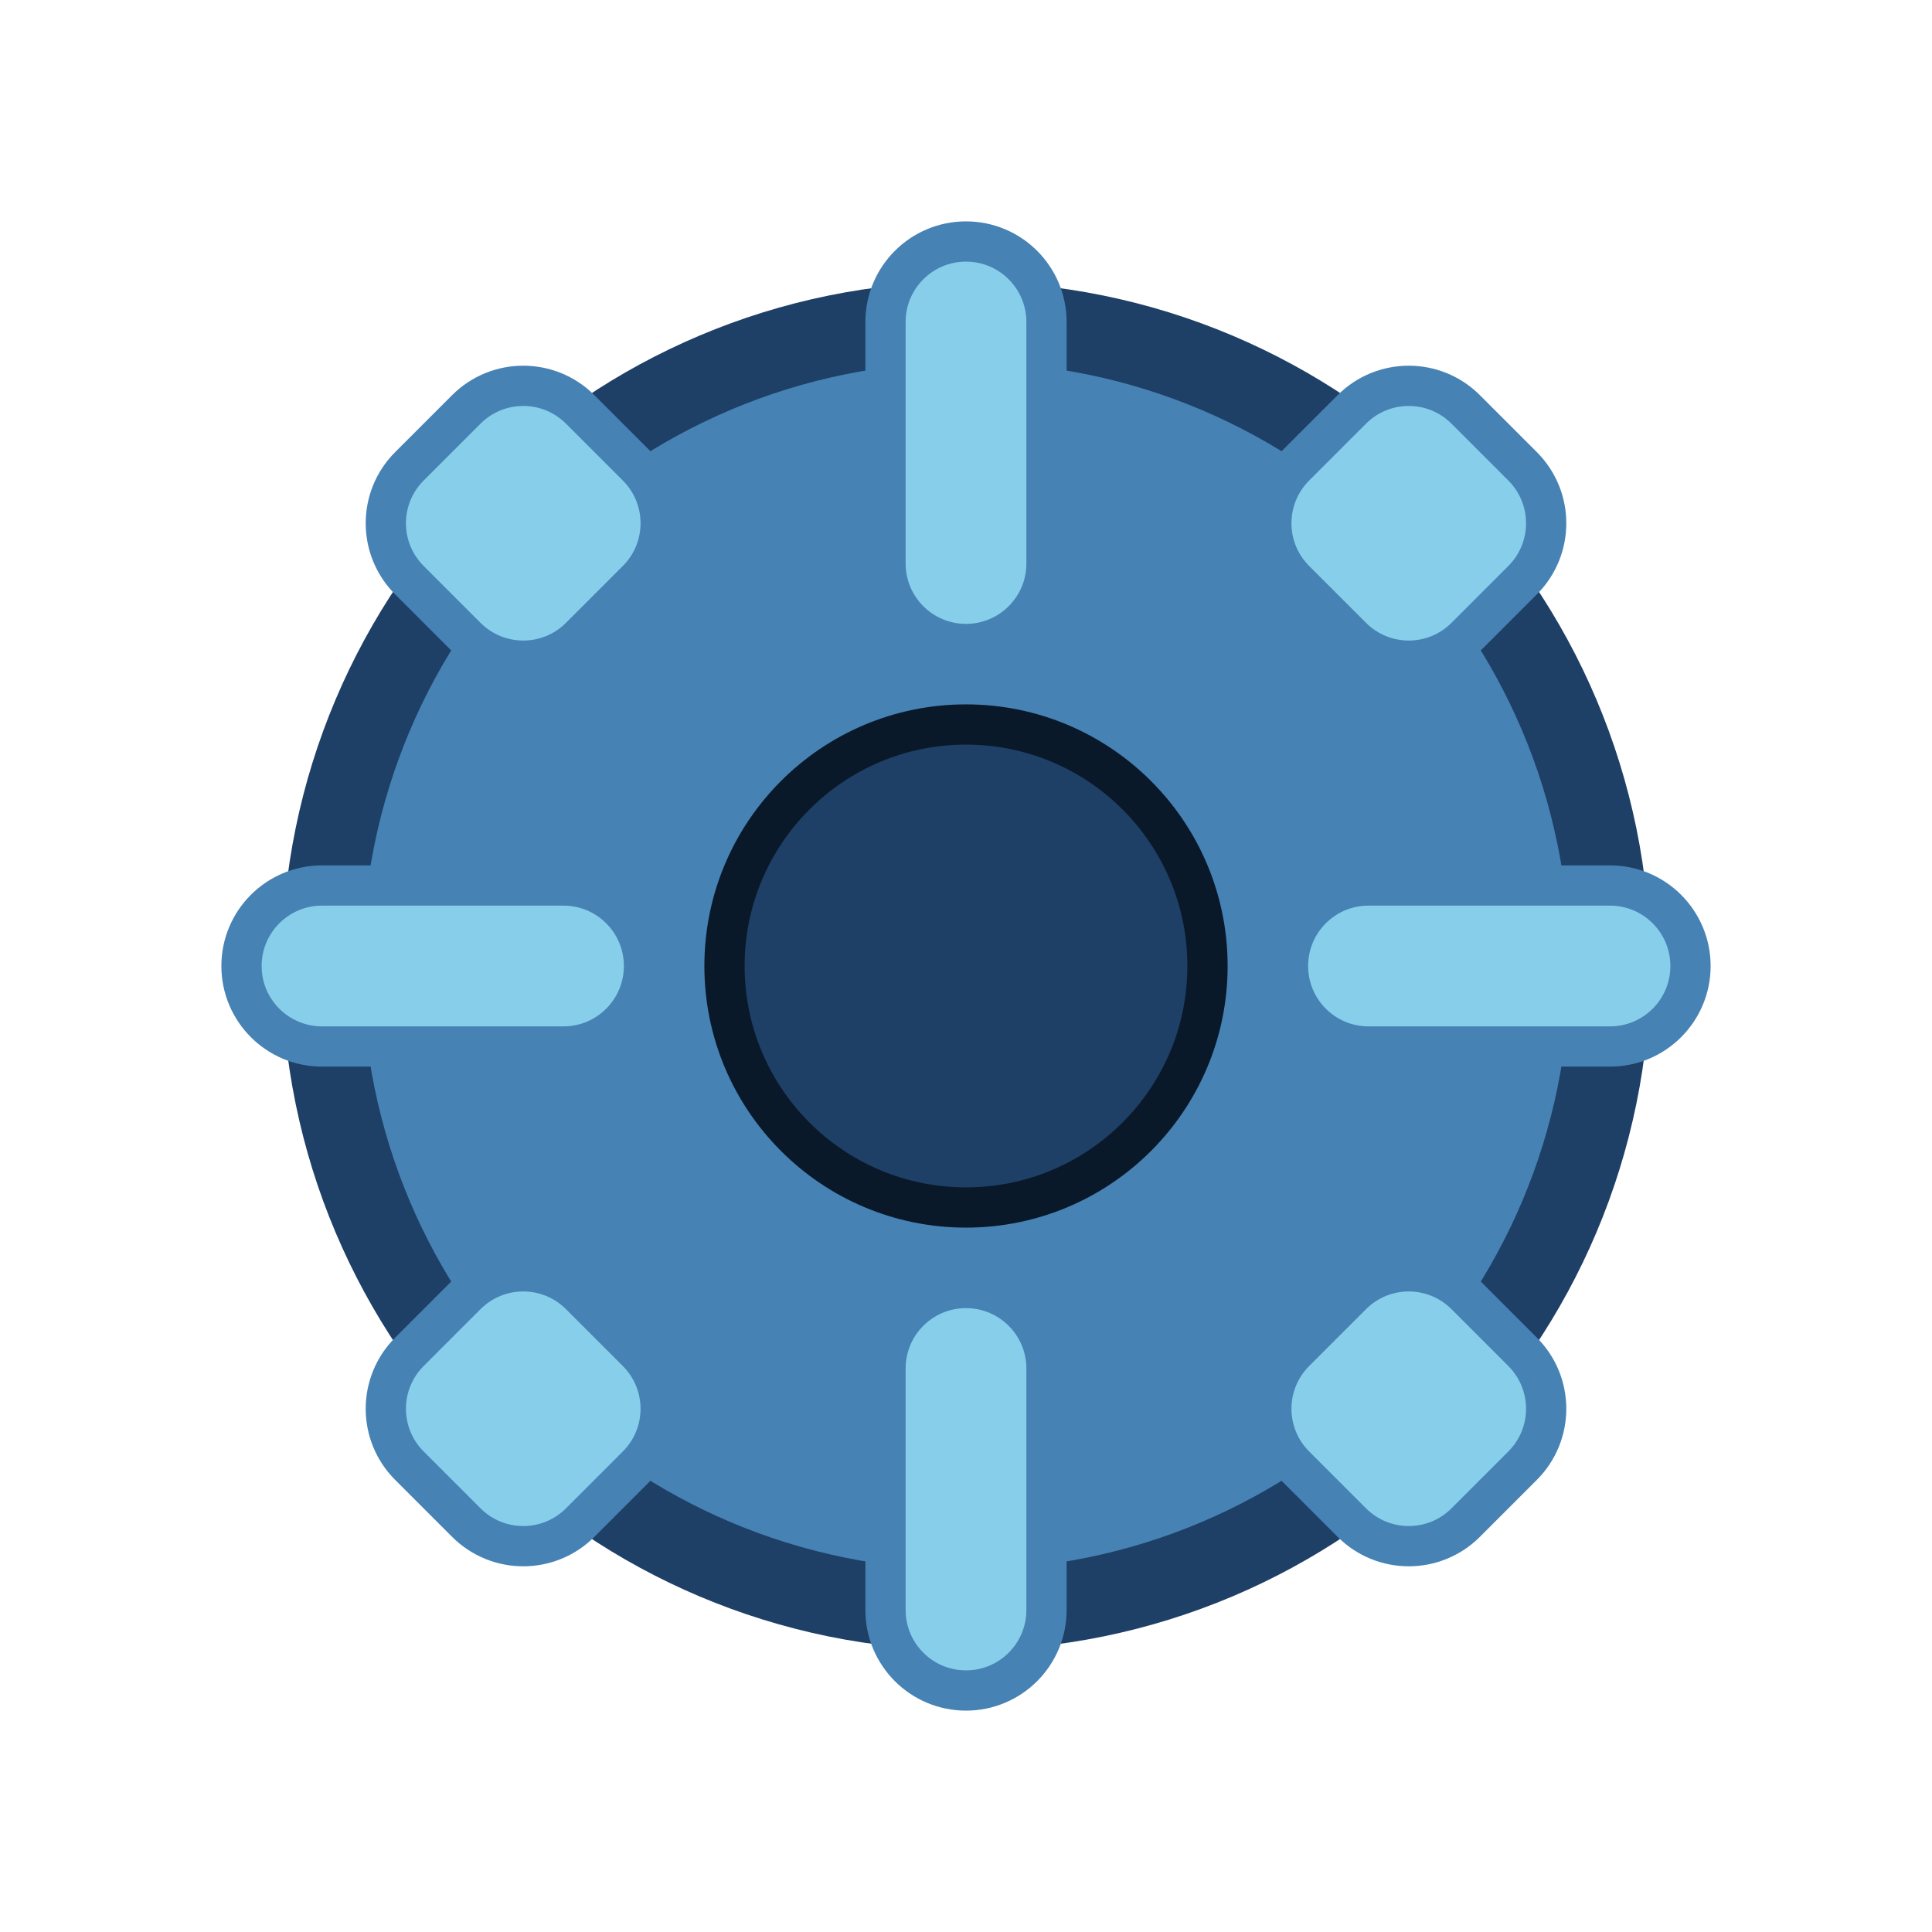
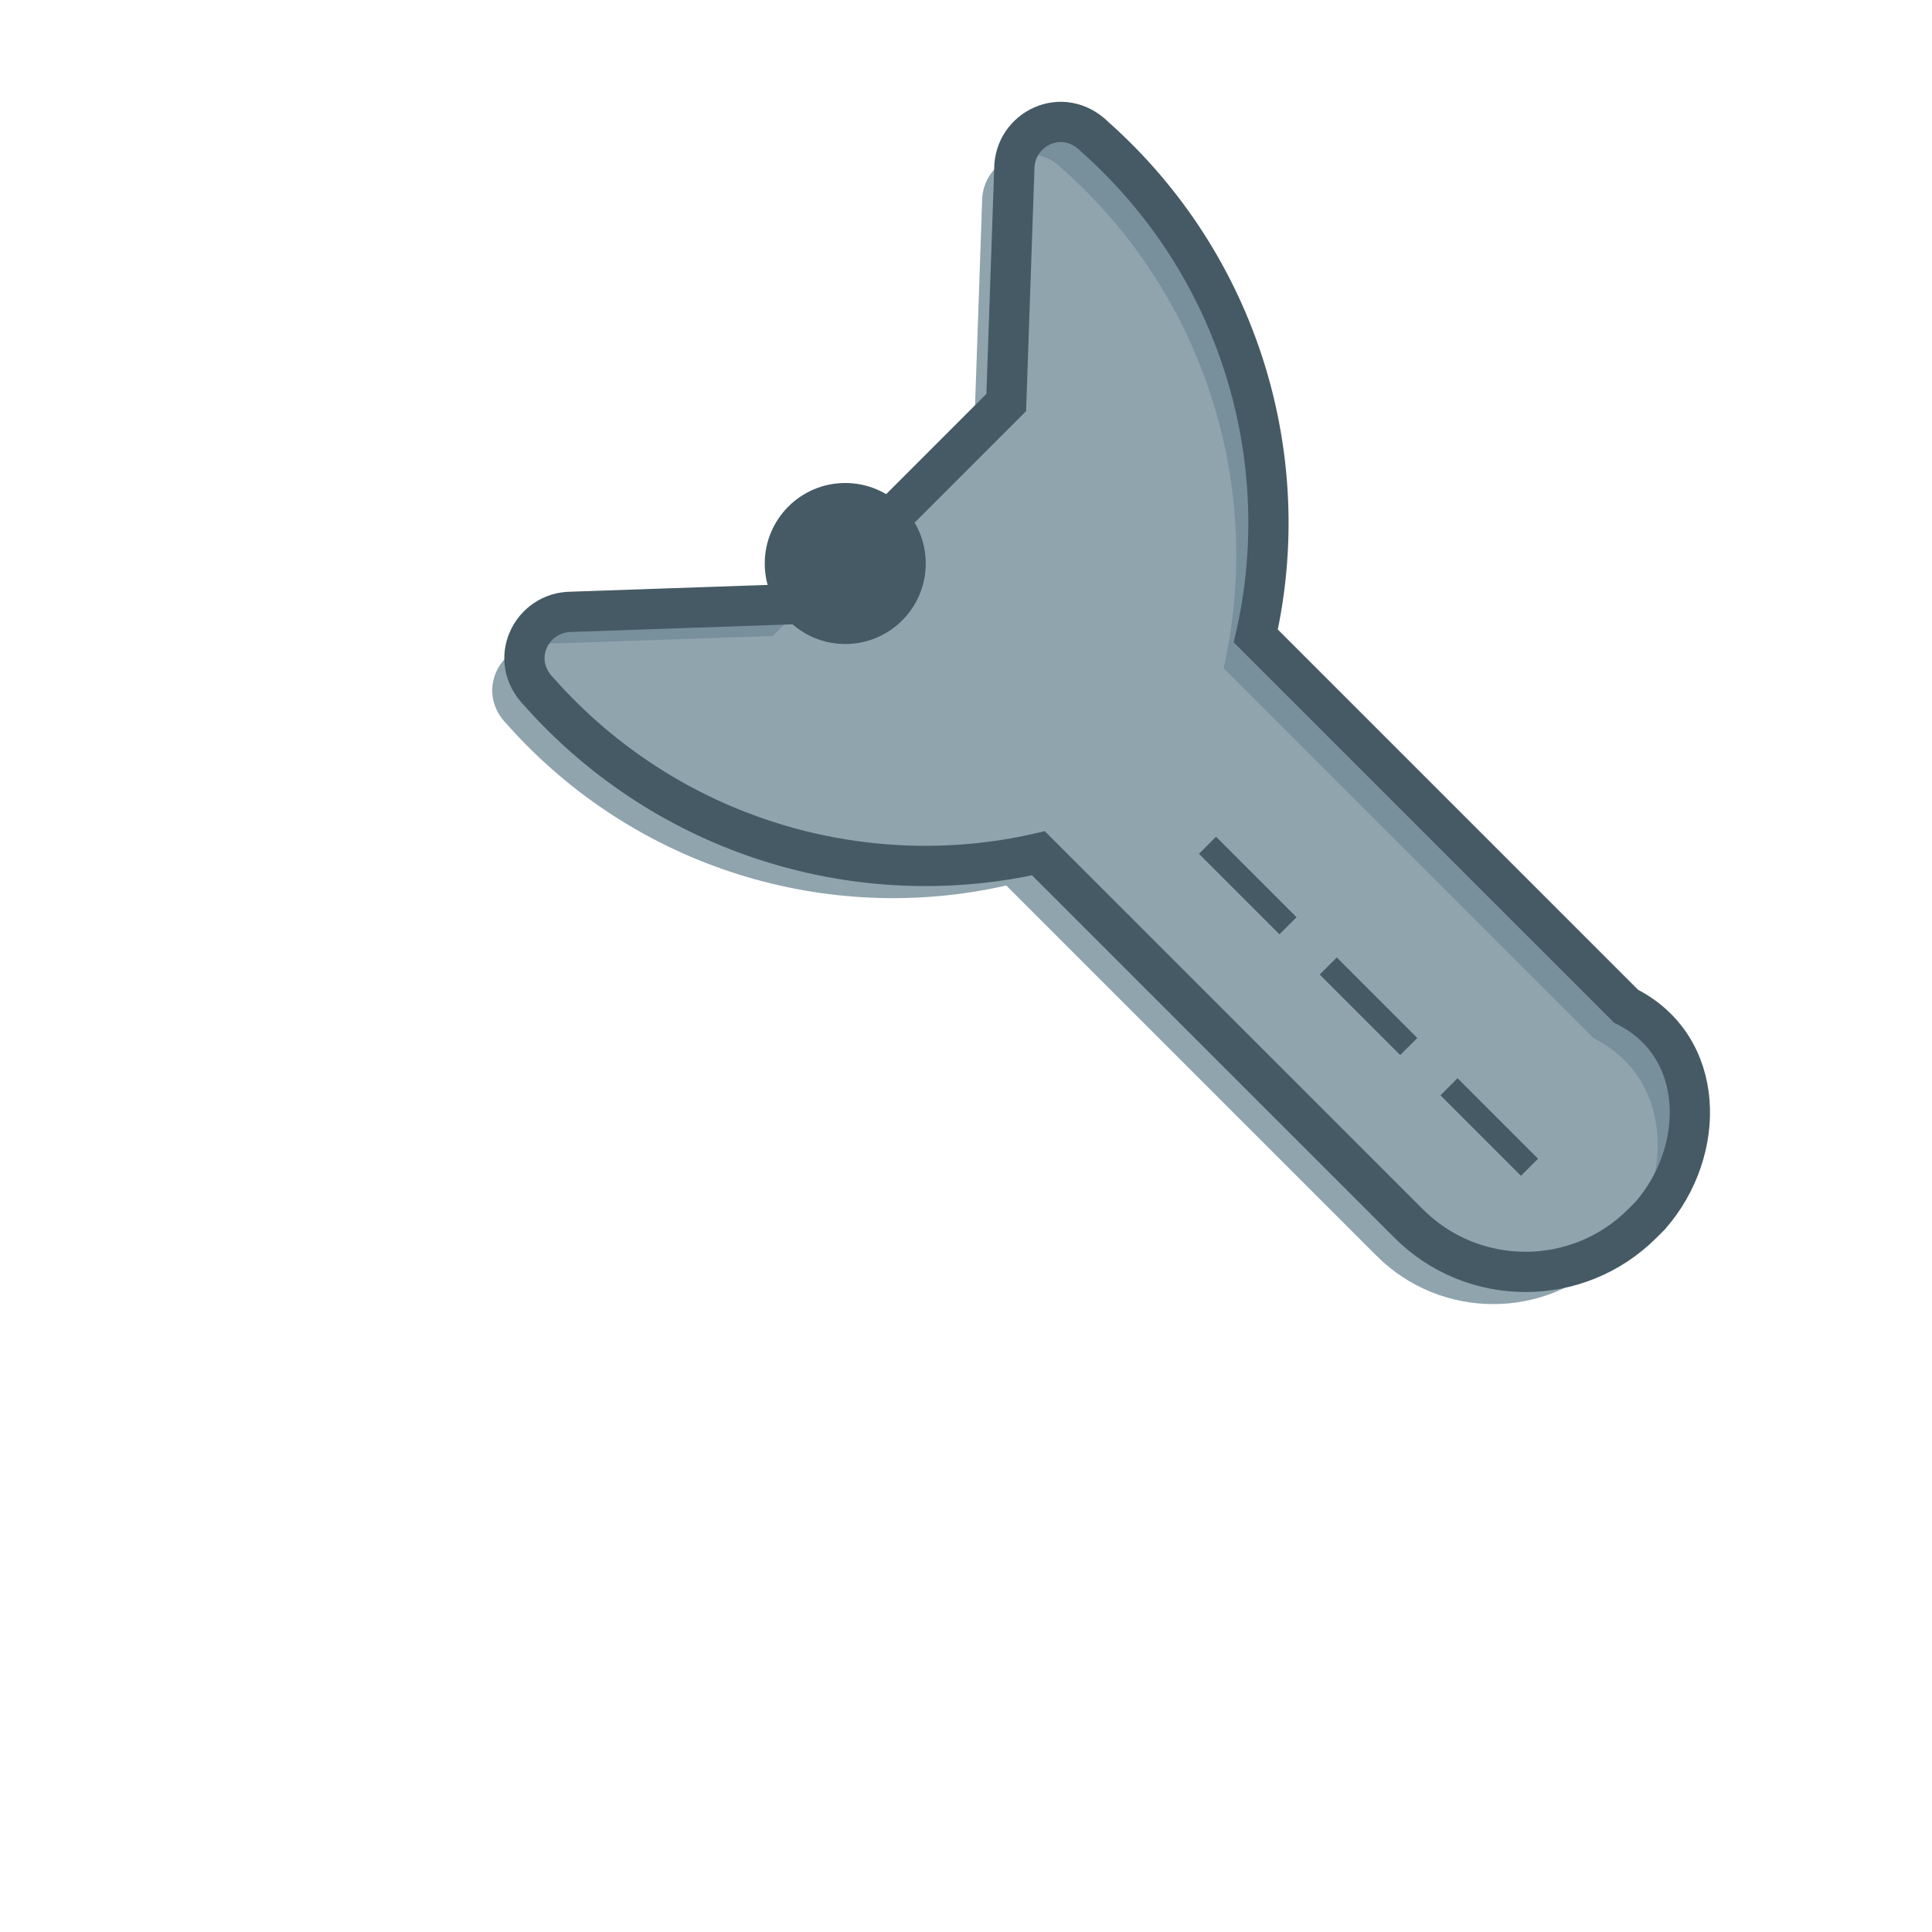
- <svg xmlns="http://www.w3.org/2000/svg" viewBox="0 0 24 24" width="24" height="24">
-   <circle cx="12" cy="12" r="8" fill="#4682B4" stroke="#1E3F66" stroke-width="1" />
-   <rect x="11" y="3" width="2" height="5" rx="1" ry="1" fill="#87CEEB" stroke="#4682B4" stroke-width="0.5" />
-   <rect x="11" y="16" width="2" height="5" rx="1" ry="1" fill="#87CEEB" stroke="#4682B4" stroke-width="0.5" />
-   <rect x="3" y="11" width="5" height="2" rx="1" ry="1" fill="#87CEEB" stroke="#4682B4" stroke-width="0.5" />
-   <rect x="16" y="11" width="5" height="2" rx="1" ry="1" fill="#87CEEB" stroke="#4682B4" stroke-width="0.5" />
-   <rect x="5" y="5" width="3" height="3" rx="1" ry="1" transform="rotate(45 6.5 6.5)" fill="#87CEEB" stroke="#4682B4" stroke-width="0.5" />
-   <rect x="16" y="16" width="3" height="3" rx="1" ry="1" transform="rotate(45 17.5 17.5)" fill="#87CEEB" stroke="#4682B4" stroke-width="0.5" />
-   <rect x="16" y="5" width="3" height="3" rx="1" ry="1" transform="rotate(-45 17.5 6.5)" fill="#87CEEB" stroke="#4682B4" stroke-width="0.5" />
-   <rect x="5" y="16" width="3" height="3" rx="1" ry="1" transform="rotate(-45 6.5 17.5)" fill="#87CEEB" stroke="#4682B4" stroke-width="0.5" />
-   <circle cx="12" cy="12" r="3" fill="#1E3F66" stroke="#0A1929" stroke-width="0.5" />
+ <svg xmlns="http://www.w3.org/2000/svg" width="24" height="24" viewBox="0 0 24 24" fill="none">
+   <path d="M20.2 12.5L15.6 7.9C16.1 5.7 15.4 3.3 13.6 1.7C13.2 1.3 12.6 1.6 12.6 2.1L12.5 5L10 7.5L7.1 7.6C6.6 7.6 6.3 8.2 6.7 8.6C8.3 10.4 10.7 11.1 12.9 10.6L17.5 15.2C18.3 16 19.6 16 20.4 15.2L20.5 15.1C21.2 14.3 21.2 13 20.2 12.5Z" fill="#78909C" />
+   <path d="M19.8 12.9L15.2 8.3C15.7 6.1 15 3.7 13.2 2.1C12.8 1.7 12.2 2 12.2 2.5L12.1 5.4L9.6 7.9L6.7 8C6.2 8 5.9 8.6 6.3 9C7.9 10.8 10.3 11.5 12.5 11L17.1 15.6C17.9 16.4 19.2 16.4 20 15.6L20.1 15.5C20.8 14.7 20.8 13.4 19.8 12.9Z" fill="#90A4AE" />
+   <path d="M20.2 12.5L15.6 7.9C16.1 5.7 15.4 3.3 13.6 1.7C13.2 1.3 12.6 1.6 12.6 2.1L12.5 5L10 7.5L7.1 7.6C6.6 7.6 6.3 8.2 6.7 8.6C8.3 10.4 10.7 11.1 12.9 10.6L17.5 15.2C18.3 16 19.6 16 20.4 15.2L20.5 15.1C21.2 14.3 21.2 13 20.2 12.5Z" stroke="#455A64" stroke-width="0.5" />
+   <circle cx="10.5" cy="7" r="1" fill="#455A64" />
+   <line x1="18" y1="13.5" x2="19" y2="14.5" stroke="#455A64" stroke-width="0.3" />
+   <line x1="16.5" y1="12" x2="17.5" y2="13" stroke="#455A64" stroke-width="0.3" />
+   <line x1="15" y1="10.5" x2="16" y2="11.5" stroke="#455A64" stroke-width="0.3" />
</svg>
